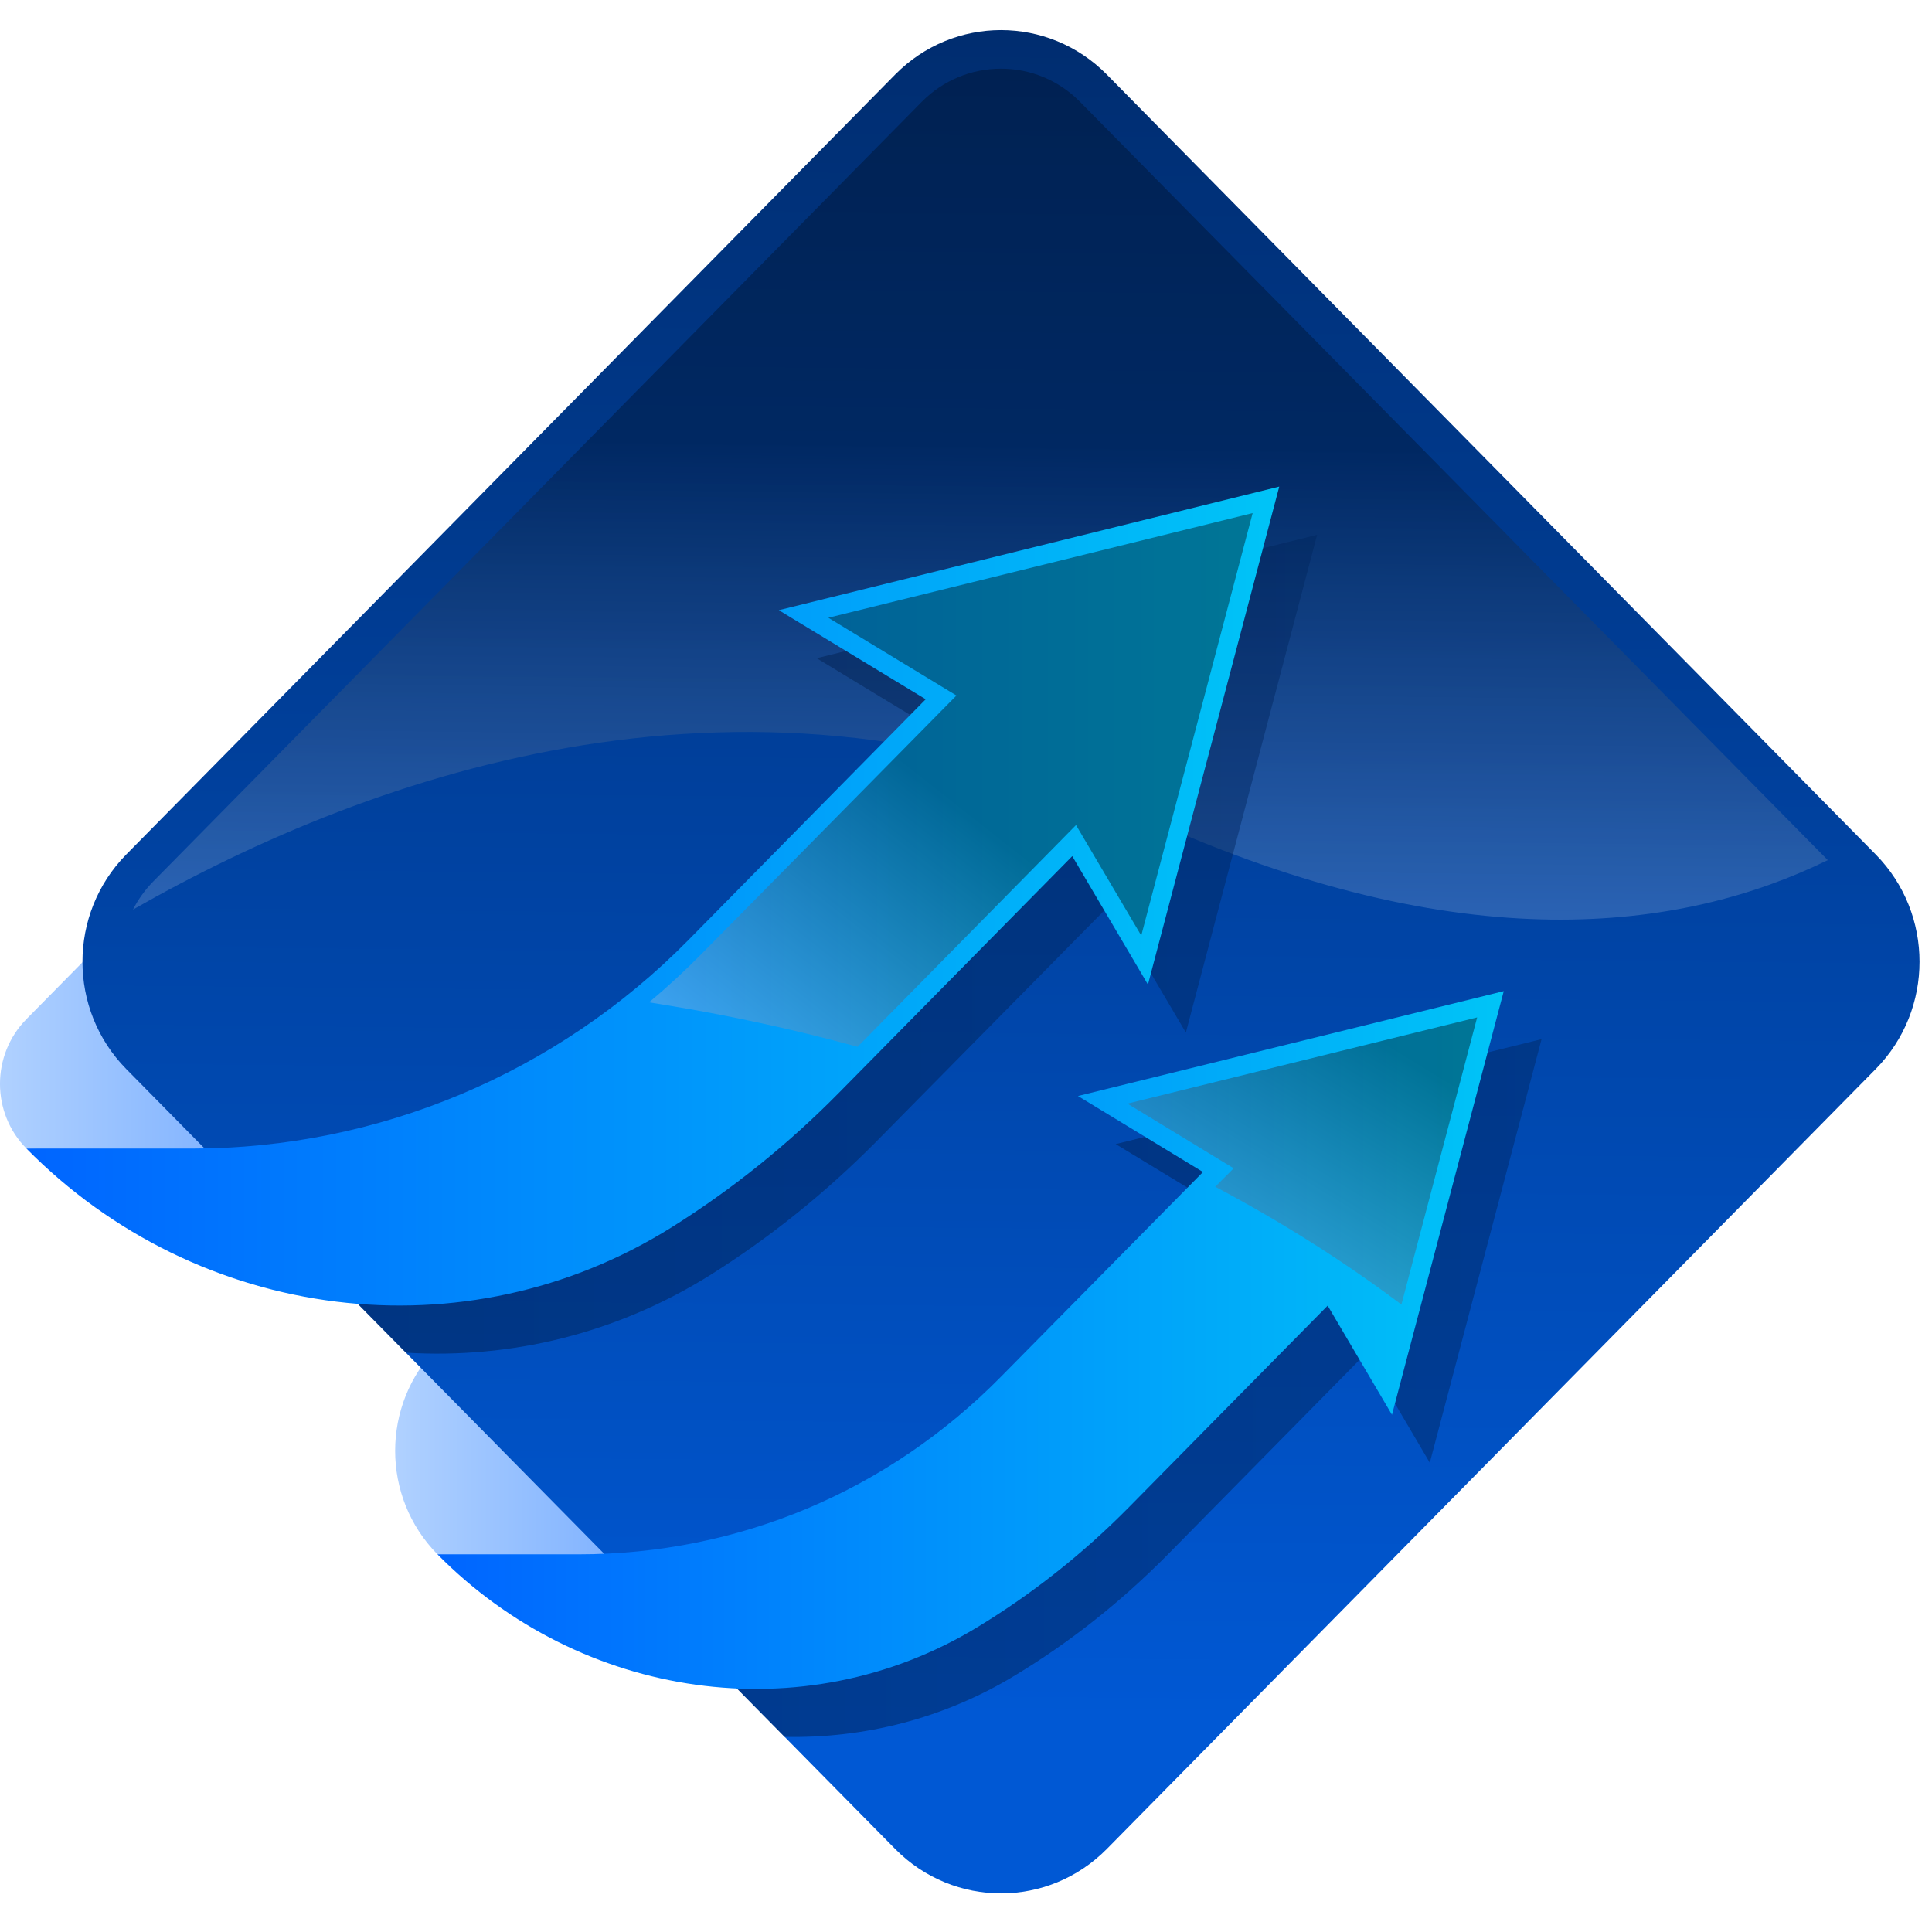
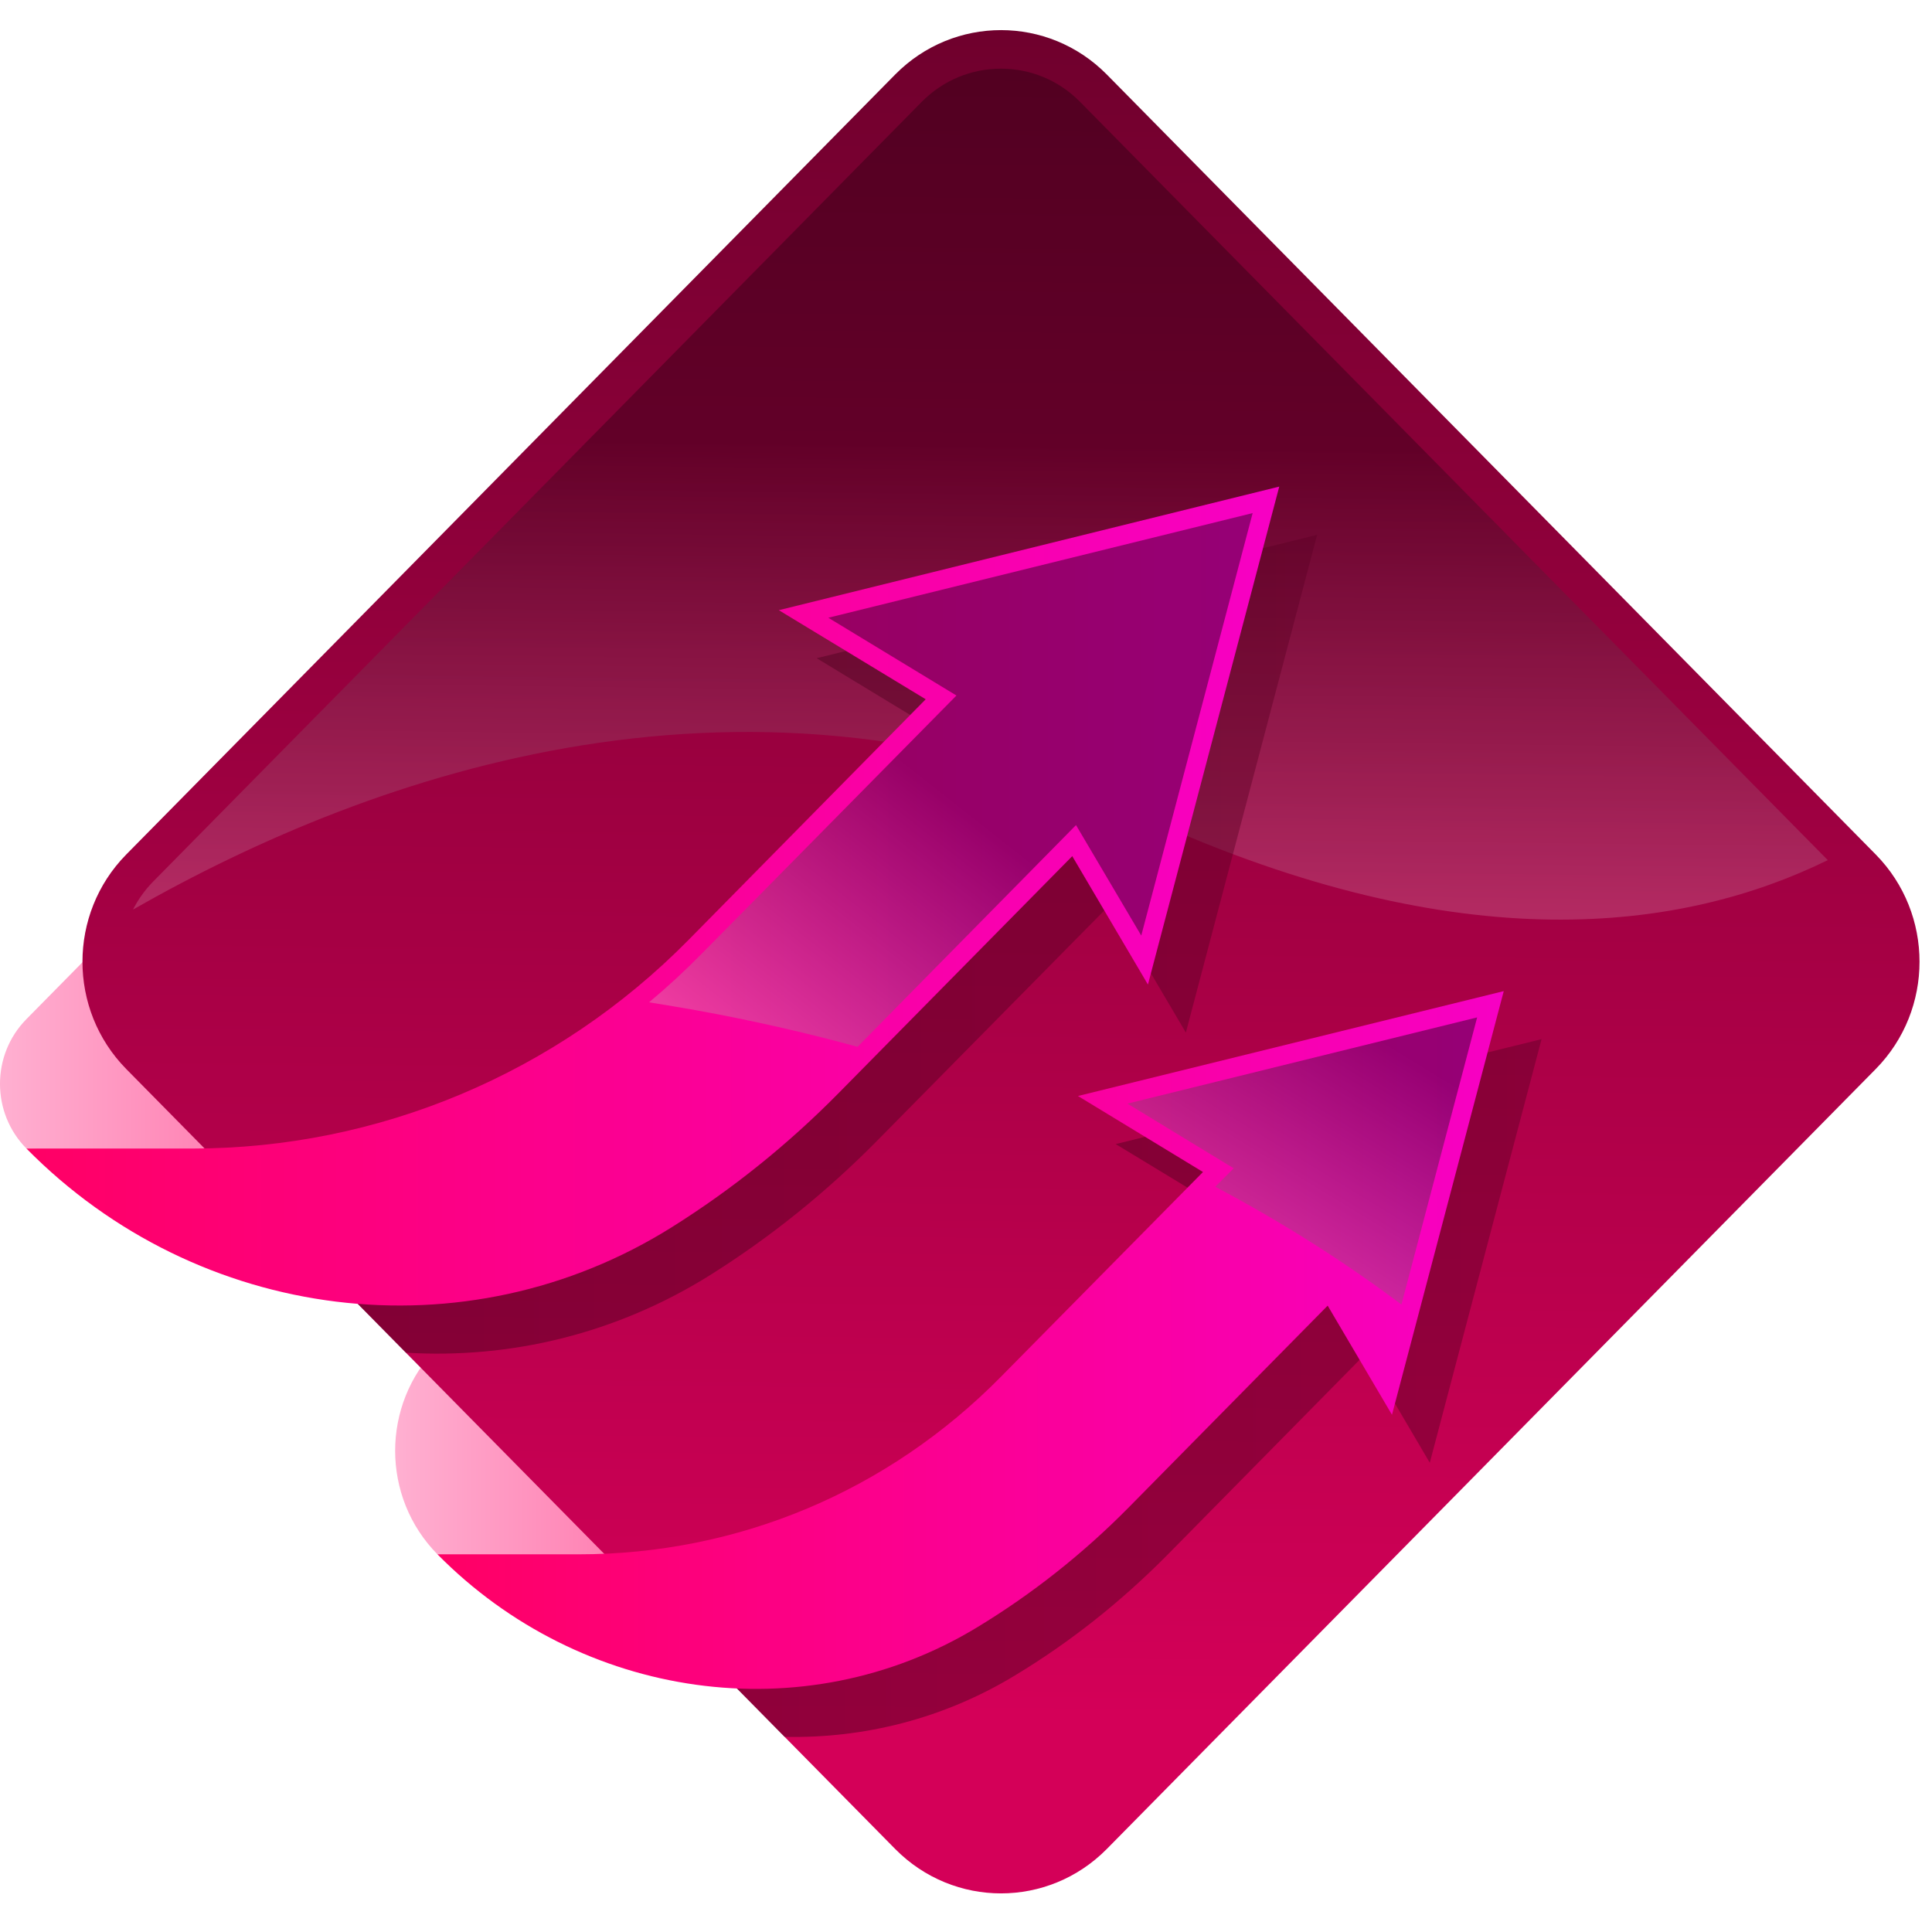
<svg xmlns="http://www.w3.org/2000/svg" width="35" height="35" viewBox="0 0 35 35" fill="none">
  <path d="M7.925 28.158C6.903 27.122 6.903 25.443 7.925 24.407L9.749 22.557L15.297 28.349L11.826 29.25L7.925 28.158Z" fill="url(#paint0_linear_3363_47878)" />
  <path d="M0.479 20.807C-0.16 20.16 -0.16 19.11 0.479 18.462L3.05 15.854L8.357 21.237L0.479 20.807Z" fill="url(#paint1_linear_3363_47878)" />
  <path d="M33.982 19.365L20.049 33.498C18.99 34.568 17.278 34.568 16.219 33.498L2.286 19.365C1.23 18.291 1.23 16.555 2.286 15.481L16.219 1.348C17.278 0.278 18.99 0.278 20.049 1.348L33.982 15.481C35.038 16.555 35.038 18.291 33.982 19.365Z" fill="url(#paint2_linear_3363_47878)" />
  <path opacity="0.28" d="M33.112 15.582C30.465 16.879 26.474 17.405 20.798 14.836C13.626 11.593 6.809 13.967 2.409 16.478C2.502 16.297 2.622 16.126 2.773 15.972L16.703 1.84C17.085 1.456 17.594 1.244 18.133 1.244C18.673 1.244 19.182 1.456 19.564 1.843L33.112 15.582Z" fill="url(#paint3_linear_3363_47878)" />
  <g opacity="0.44">
    <path d="M27.927 18.825L25.902 26.499L24.74 24.523L21.144 28.173C20.305 29.02 19.381 29.753 18.387 30.352C17.094 31.137 15.647 31.496 14.213 31.465L11.79 29.006C14.447 28.856 16.919 27.741 18.817 25.816L22.481 22.103L20.212 20.726L27.927 18.825Z" fill="url(#paint4_linear_3363_47878)" />
    <path d="M23.861 9.689L21.483 18.706L20.114 16.384L15.889 20.666C14.964 21.604 13.947 22.42 12.864 23.1C11.165 24.163 9.244 24.621 7.353 24.505L4.558 21.67C7.789 21.569 10.866 20.227 13.159 17.901L17.456 13.539L14.795 11.924L23.861 9.689Z" fill="url(#paint5_linear_3363_47878)" />
  </g>
  <path d="M27.242 17.955L25.217 25.63L24.052 23.653L20.456 27.3C19.618 28.15 18.693 28.88 17.701 29.481C14.556 31.388 10.516 30.786 7.925 28.158H10.479C13.371 28.158 16.087 27.017 18.132 24.942L21.793 21.232L19.528 19.855L27.242 17.955Z" fill="url(#paint6_linear_3363_47878)" />
  <path d="M23.175 8.815L20.796 17.836L19.425 15.51L15.199 19.796C14.275 20.734 13.26 21.548 12.175 22.229C8.437 24.576 3.587 23.96 0.479 20.807H3.48C6.852 20.807 10.086 19.448 12.471 17.03L16.77 12.668L14.109 11.054L23.175 8.815Z" fill="url(#paint7_linear_3363_47878)" />
  <g opacity="0.5">
    <path opacity="0.78" d="M26.76 18.431L25.388 23.633C24.367 22.866 23.239 22.148 22.015 21.499L22.349 21.165L20.424 19.993L26.76 18.431Z" fill="url(#paint8_linear_3363_47878)" />
    <path opacity="0.78" d="M22.693 9.295L20.675 16.949L19.493 14.947L15.536 18.964C14.594 18.706 13.625 18.486 12.631 18.305C12.339 18.253 12.046 18.204 11.758 18.158C12.088 17.883 12.408 17.587 12.714 17.276L17.327 12.6L15.006 11.191L22.693 9.295Z" fill="url(#paint9_linear_3363_47878)" />
  </g>
  <defs>
    <linearGradient id="paint0_linear_3363_47878" x1="7.159" y1="25.903" x2="15.297" y2="25.903" gradientUnits="userSpaceOnUse">
-       <stop stop-color="#B0D1FF" />
-       <stop offset="1" stop-color="#4F93FF" />
+       <stop stop-color="#FFB0D1" />
+       <stop offset="1" stop-color="#FF4F93" />
    </linearGradient>
    <linearGradient id="paint1_linear_3363_47878" x1="-0" y1="18.545" x2="8.357" y2="18.545" gradientUnits="userSpaceOnUse">
-       <stop stop-color="#B0D1FF" />
-       <stop offset="1" stop-color="#4F93FF" />
+       <stop stop-color="#FFB0D1" />
+       <stop offset="1" stop-color="#FF4F93" />
    </linearGradient>
    <linearGradient id="paint2_linear_3363_47878" x1="18.006" y1="31.096" x2="18.36" y2="-5.689" gradientUnits="userSpaceOnUse">
-       <stop stop-color="#0058D4" />
-       <stop offset="1" stop-color="#00245B" />
+       <stop stop-color="#D40058" />
+       <stop offset="1" stop-color="#5B0024" />
    </linearGradient>
    <linearGradient id="paint3_linear_3363_47878" x1="17.854" y1="8.043" x2="17.736" y2="17.864" gradientUnits="userSpaceOnUse">
      <stop />
-       <stop offset="1" stop-color="#B0D1FF" />
+       <stop offset="1" stop-color="#FFB0D1" />
    </linearGradient>
    <linearGradient id="paint4_linear_3363_47878" x1="11.79" y1="25.146" x2="27.927" y2="25.146" gradientUnits="userSpaceOnUse">
-       <stop stop-color="#001334" />
-       <stop offset="1" stop-color="#00245B" />
+       <stop stop-color="#340013" />
+       <stop offset="1" stop-color="#5B0024" />
    </linearGradient>
    <linearGradient id="paint5_linear_3363_47878" x1="4.558" y1="17.106" x2="23.861" y2="17.106" gradientUnits="userSpaceOnUse">
-       <stop stop-color="#001334" />
-       <stop offset="1" stop-color="#00245B" />
+       <stop stop-color="#340013" />
+       <stop offset="1" stop-color="#5B0024" />
    </linearGradient>
    <linearGradient id="paint6_linear_3363_47878" x1="7.925" y1="24.275" x2="27.242" y2="24.275" gradientUnits="userSpaceOnUse">
-       <stop stop-color="#0065FF" />
-       <stop offset="1" stop-color="#00C4F7" />
+       <stop stop-color="#FF0065" />
+       <stop offset="1" stop-color="#F700C4" />
    </linearGradient>
    <linearGradient id="paint7_linear_3363_47878" x1="0.479" y1="16.233" x2="23.175" y2="16.233" gradientUnits="userSpaceOnUse">
-       <stop stop-color="#0065FF" />
-       <stop offset="1" stop-color="#00C4F7" />
+       <stop stop-color="#FF0065" />
+       <stop offset="1" stop-color="#F700C4" />
    </linearGradient>
    <linearGradient id="paint8_linear_3363_47878" x1="24.758" y1="18.693" x2="20.955" y2="24.921" gradientUnits="userSpaceOnUse">
      <stop />
-       <stop offset="1" stop-color="#B0D1FF" />
+       <stop offset="1" stop-color="#FFB0D1" />
    </linearGradient>
    <linearGradient id="paint9_linear_3363_47878" x1="17.413" y1="14.629" x2="12.923" y2="20.32" gradientUnits="userSpaceOnUse">
      <stop />
-       <stop offset="1" stop-color="#B0D1FF" />
+       <stop offset="1" stop-color="#FFB0D1" />
    </linearGradient>
  </defs>
</svg>
